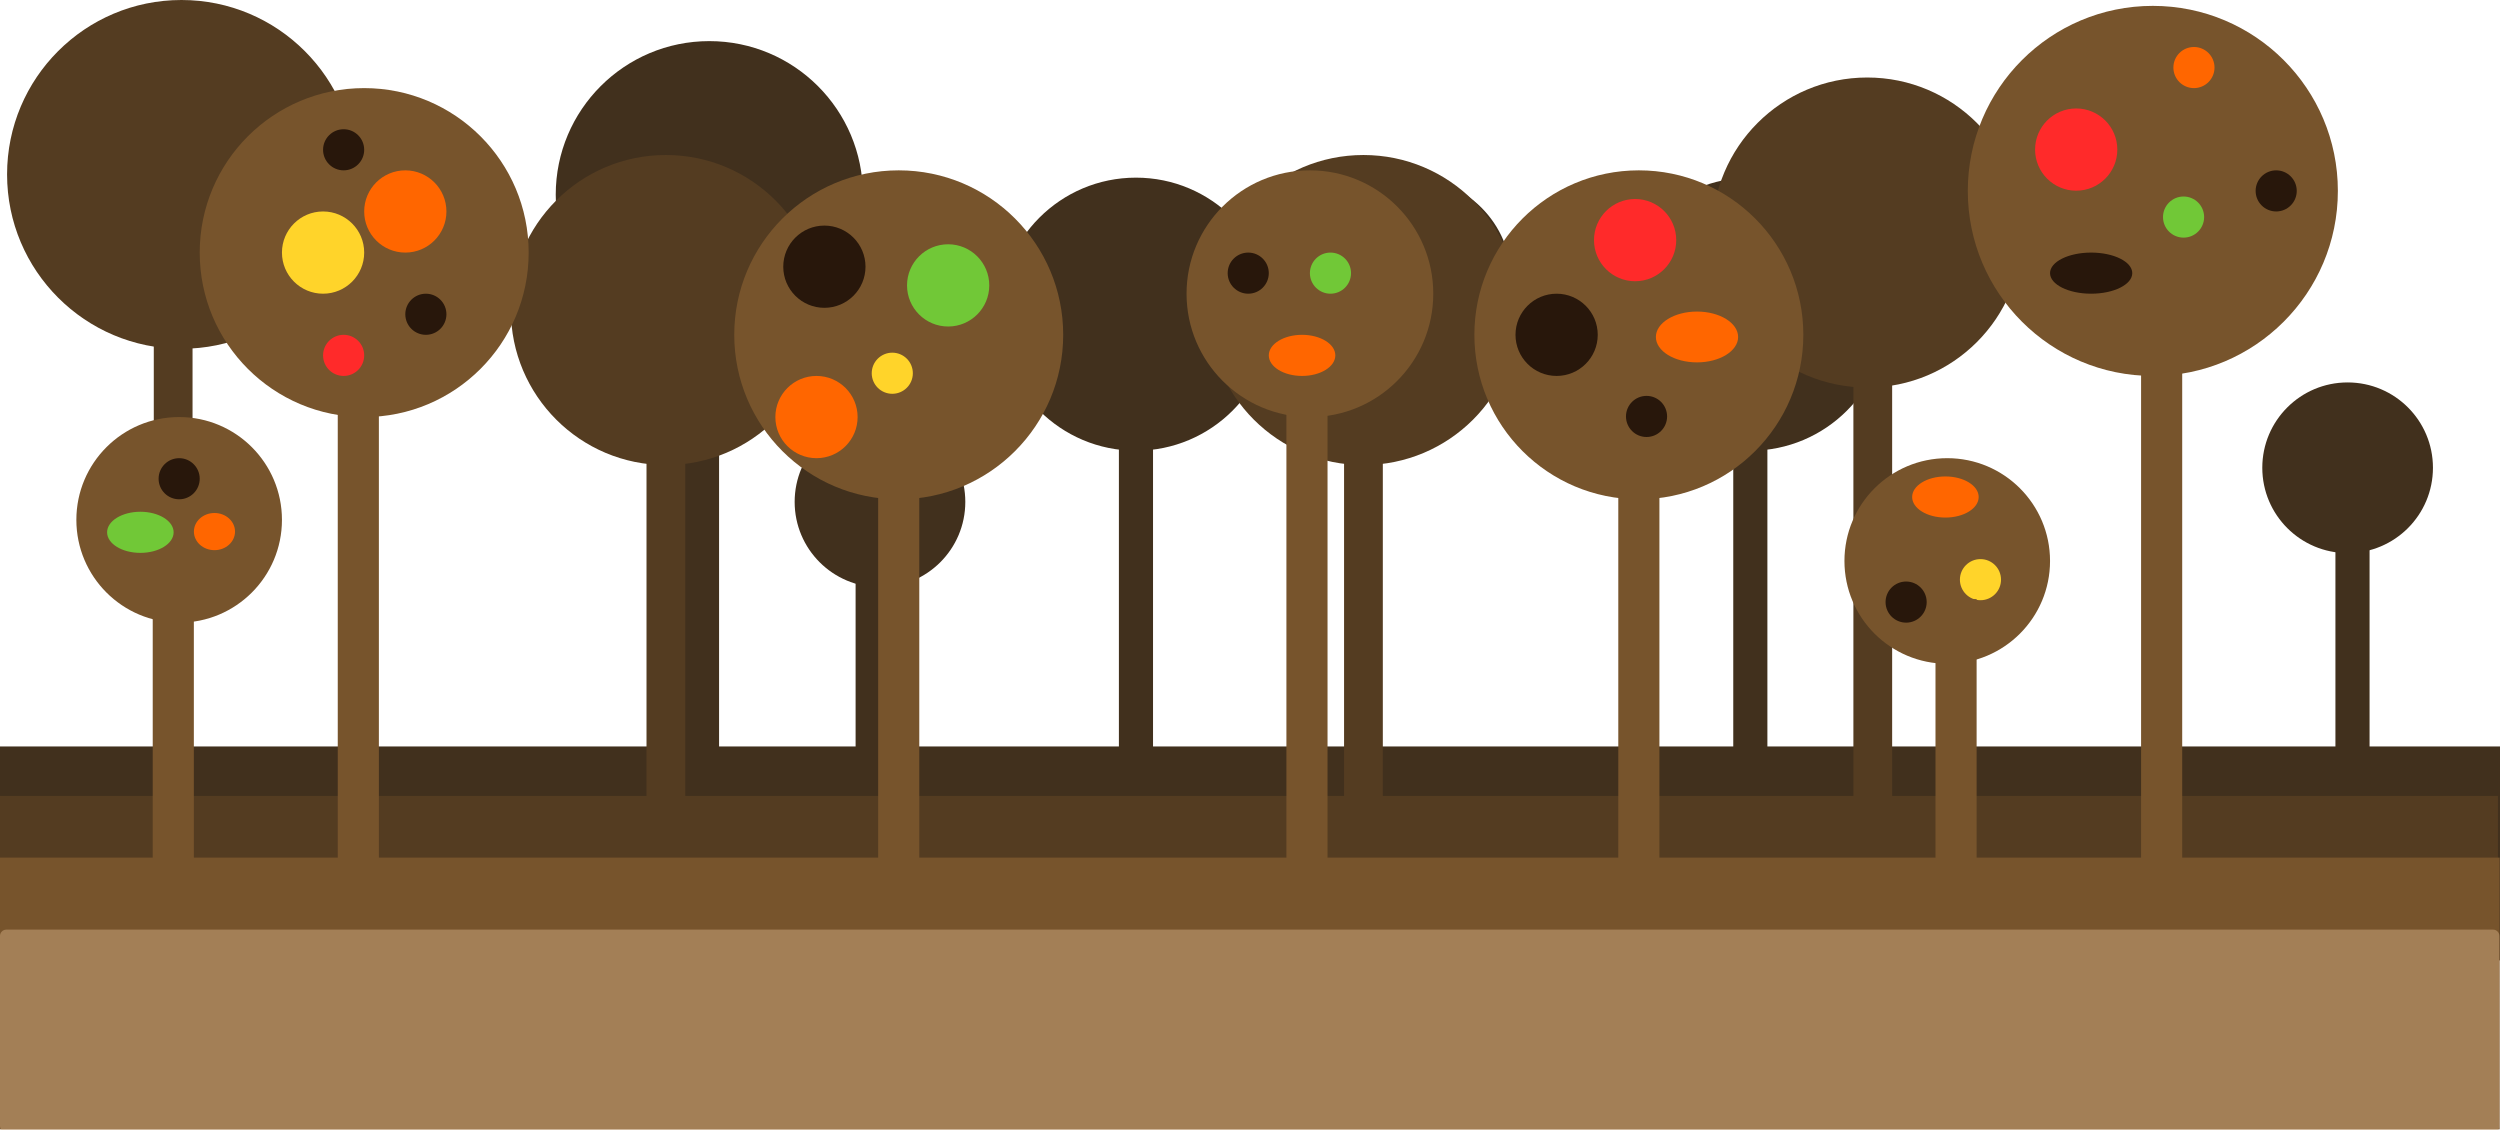
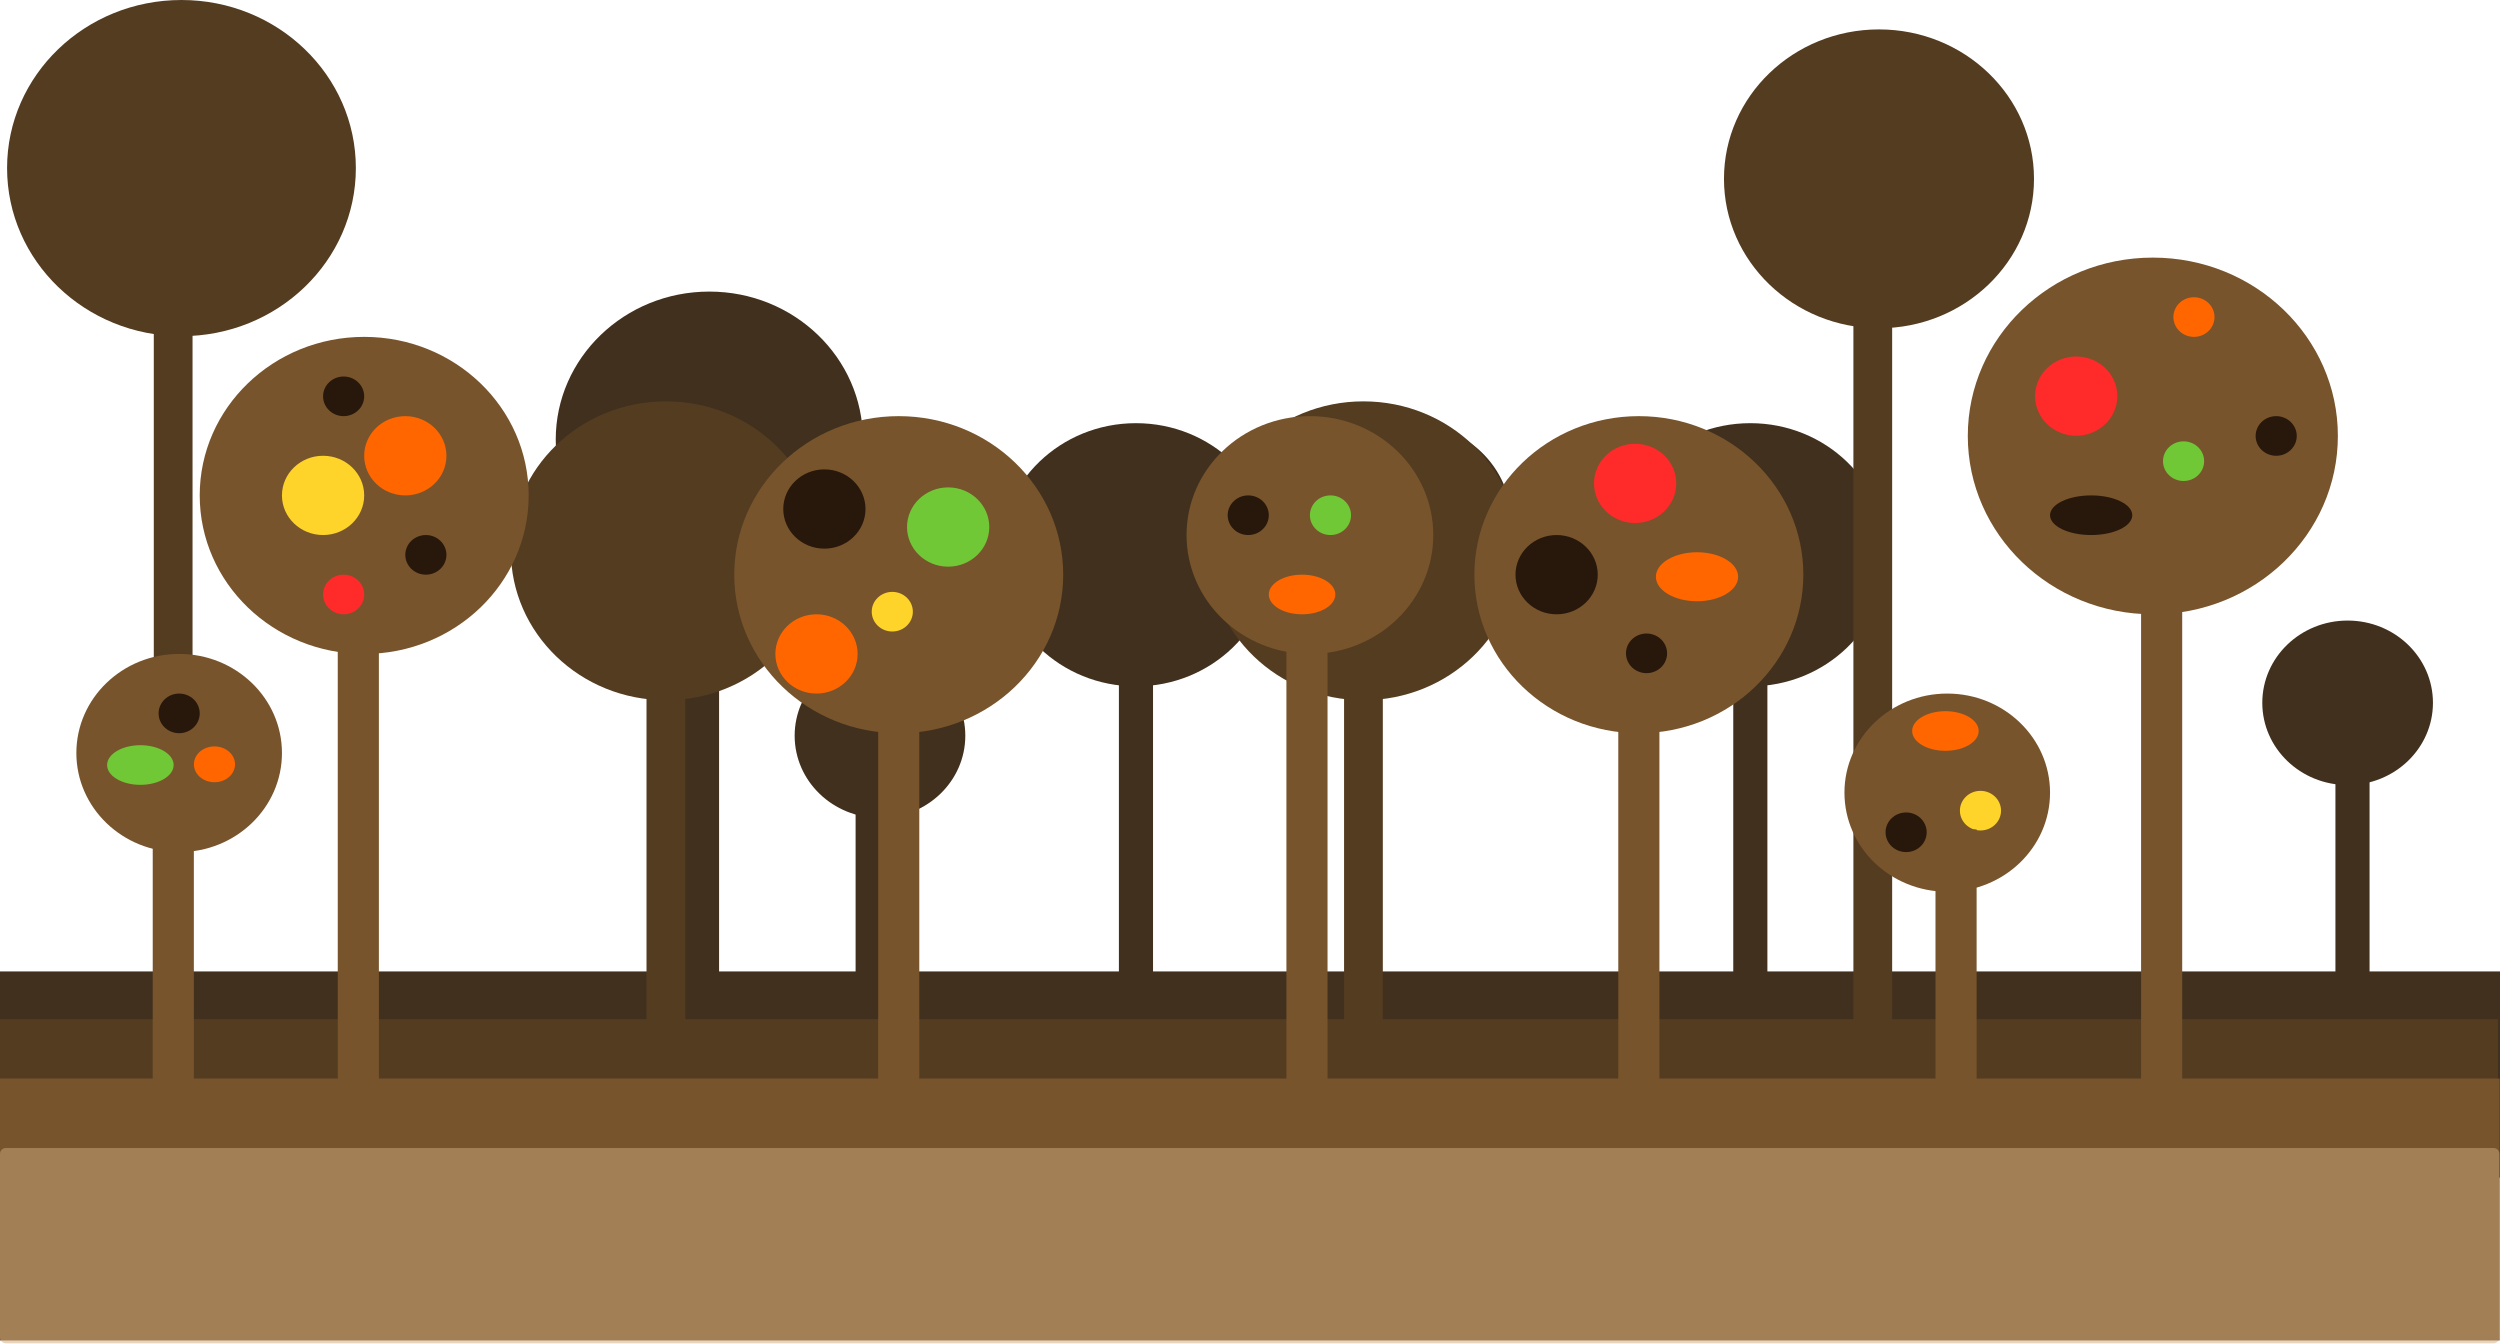
- <svg xmlns="http://www.w3.org/2000/svg" width="1216.006" height="549.314" id="svg7146" version="1.1">
+ <svg xmlns="http://www.w3.org/2000/svg" width="1304.577" height="700.981" id="svg7146" version="1.1">
  <defs id="defs7148" />
-   <g id="layer1" transform="translate(1315.935,-85.21933)">
-     <g id="g4340">
-       <g id="g3142">
-         <rect style="fill:#41301d;fill-opacity:1;fill-rule:nonzero;stroke:none" id="rect7154-9-8" width="1216.006" height="104.062" x="99.929" y="448.3" transform="scale(-1,1)">
-           <rect style="fill:#41301d;fill-opacity:1;fill-rule:nonzero;stroke:none" id="rect9138-3-0-6" width="20" height="240" x="-487.363" y="278.076">
-             <rect style="fill:#41301d;fill-opacity:1;fill-rule:nonzero;stroke:none" id="rect9138-2-4-0" width="20" height="240" x="-337.363" y="356.648" />
-           </rect>
+   <g id="layer1" transform="translate(1327.364,65.01867)">
+     <g id="g10531" transform="matrix(1.072838,0,0,1.034069,84.42151,-21.66683)">
+       <rect transform="scale(-1,1)" y="448.3" x="99.929" height="104.062" width="1216.006" id="rect7154-9-8" style="fill:#41301d;fill-opacity:1;fill-rule:nonzero;stroke:none">
+         <rect y="278.076" x="-487.363" height="240" width="20" id="rect9138-3-0-6" style="fill:#41301d;fill-opacity:1;fill-rule:nonzero;stroke:none">
+           <rect y="356.648" x="-337.363" height="240" width="20" id="rect9138-2-4-0" style="fill:#41301d;fill-opacity:1;fill-rule:nonzero;stroke:none" />
        </rect>
-         <path style="fill:#41301d;fill-opacity:1;fill-rule:nonzero;stroke:none" id="path9058-9-1" d="m 1160,-110 c 0,49.706 -40.294,90 -90,90 -49.706,0 -90,-40.294 -90,-90 0,-49.706 40.294,-90 90,-90 49.706,0 90,40.294 90,90 z" transform="matrix(-0.8300741,0,0,0.8300741,-82.7388,271.2342)" />
-         <rect style="fill:#41301d;fill-opacity:1;fill-rule:nonzero;stroke:none" id="rect9138-27-3-2" width="16.601" height="199.218" x="163.375" y="315.11" transform="scale(-1,1)" />
-         <rect style="fill:#41301d;fill-opacity:1;fill-rule:nonzero;stroke:none" id="rect9138-6-1-6" width="16.601" height="199.218" x="966.175" y="251.075" transform="scale(-1,1)" />
-         <rect style="fill:#41301d;fill-opacity:1;fill-rule:nonzero;stroke:none" id="rect9138-26-9-4" width="16.601" height="199.218" x="456.272" y="283.092" transform="scale(-1,1)" />
-         <path style="fill:#41301d;fill-opacity:1;fill-rule:nonzero;stroke:none" id="path9060-5-6" d="m 900,-40 c 0,44.183 -35.817,80 -80,80 -44.183,0 -80,-35.817 -80,-80 0,-44.183 35.817,-80 80,-80 44.183,0 80,35.817 80,80 z" transform="matrix(-0.8300741,0,0,0.8300741,-82.7388,271.2342)" />
-         <path style="fill:#41301d;fill-opacity:1;fill-rule:nonzero;stroke:none" id="path9062-5-7" d="m 540,-40 c 0,44.183 -35.817,80 -80,80 -44.183,0 -80,-35.817 -80,-80 0,-44.183 35.817,-80 80,-80 44.183,0 80,35.817 80,80 z" transform="matrix(-0.8300741,0,0,0.8300741,-82.7388,271.2342)" />
-         <path style="fill:#41301d;fill-opacity:1;fill-rule:nonzero;stroke:none" id="path9066-6-3" d="m 720,-60 c 0,33.137 -26.863,60 -60,60 -33.137,0 -60,-26.863 -60,-60 0,-33.137 26.863,-60 60,-60 33.137,0 60,26.863 60,60 z" transform="matrix(-0.8300741,0,0,0.8300741,-82.7388,271.2342)" />
-         <path style="fill:#41301d;fill-opacity:1;fill-rule:nonzero;stroke:none" id="path9068-0-4" d="m 160,50 c 0,27.614 -22.386,50 -50,50 C 82.386,100 60,77.614 60,50 60,22.386 82.386,0 110,0 c 27.614,0 50,22.386 50,50 z" transform="matrix(-0.8300741,0,0,0.8300741,-82.7388,271.2342)" />
-         <path style="fill:#41301d;fill-opacity:1;fill-rule:nonzero;stroke:none" id="path9070-5-7" d="m 1020,70 c 0,27.614 -22.386,50 -50,50 -27.614,0 -50,-22.386 -50,-50 0,-27.614 22.386,-50 50,-50 27.614,0 50,22.386 50,50 z" transform="matrix(-0.8300741,0,0,0.8300741,-82.7388,271.2342)" />
-         <rect style="fill:#41301d;fill-opacity:1;fill-rule:nonzero;stroke:none" id="rect9138-5-0-8" width="16.601" height="199.218" x="755.099" y="289.021" transform="scale(-1,1)" />
-         <rect style="fill:#41301d;fill-opacity:1;fill-rule:nonzero;stroke:none" id="rect9138-7-4-8" width="16.601" height="199.218" x="883.167" y="344.755" transform="scale(-1,1)" />
-         <rect style="fill:#543c21;fill-opacity:1;fill-rule:nonzero;stroke:none" id="rect7154-9" width="1214.995" height="129.998" x="100.935" y="472.362" transform="scale(-1,1)">
-           <rect style="fill:#543c21;fill-opacity:1;fill-rule:nonzero;stroke:none" id="rect9138-3-0" width="20" height="240" x="-487.363" y="278.076">
-             <rect style="fill:#543c21;fill-opacity:1;fill-rule:nonzero;stroke:none" id="rect9138-2-4" width="20" height="240" x="-337.363" y="356.648" />
-           </rect>
+       </rect>
+       <path transform="matrix(-0.8300741,0,0,0.8300741,-82.7388,271.2342)" d="m 1160,-110 c 0,49.706 -40.294,90 -90,90 -49.706,0 -90,-40.294 -90,-90 0,-49.706 40.294,-90 90,-90 49.706,0 90,40.294 90,90 z" id="path9058-9-1" style="fill:#41301d;fill-opacity:1;fill-rule:nonzero;stroke:none" />
+       <rect transform="scale(-1,1)" y="315.11" x="163.375" height="199.218" width="16.601" id="rect9138-27-3-2" style="fill:#41301d;fill-opacity:1;fill-rule:nonzero;stroke:none" />
+       <rect transform="scale(-1,1)" y="251.075" x="966.175" height="199.218" width="16.601" id="rect9138-6-1-6" style="fill:#41301d;fill-opacity:1;fill-rule:nonzero;stroke:none" />
+       <rect transform="scale(-1,1)" y="283.092" x="456.272" height="199.218" width="16.601" id="rect9138-26-9-4" style="fill:#41301d;fill-opacity:1;fill-rule:nonzero;stroke:none" />
+       <path transform="matrix(-0.8300741,0,0,0.8300741,-82.7388,271.2342)" d="m 900,-40 c 0,44.183 -35.817,80 -80,80 -44.183,0 -80,-35.817 -80,-80 0,-44.183 35.817,-80 80,-80 44.183,0 80,35.817 80,80 z" id="path9060-5-6" style="fill:#41301d;fill-opacity:1;fill-rule:nonzero;stroke:none" />
+       <path transform="matrix(-0.8300741,0,0,0.8300741,-82.7388,271.2342)" d="m 540,-40 c 0,44.183 -35.817,80 -80,80 -44.183,0 -80,-35.817 -80,-80 0,-44.183 35.817,-80 80,-80 44.183,0 80,35.817 80,80 z" id="path9062-5-7" style="fill:#41301d;fill-opacity:1;fill-rule:nonzero;stroke:none" />
+       <path transform="matrix(-0.8300741,0,0,0.8300741,-82.7388,271.2342)" d="m 720,-60 c 0,33.137 -26.863,60 -60,60 -33.137,0 -60,-26.863 -60,-60 0,-33.137 26.863,-60 60,-60 33.137,0 60,26.863 60,60 z" id="path9066-6-3" style="fill:#41301d;fill-opacity:1;fill-rule:nonzero;stroke:none" />
+       <path transform="matrix(-0.8300741,0,0,0.8300741,-82.7388,271.2342)" d="m 160,50 c 0,27.614 -22.386,50 -50,50 C 82.386,100 60,77.614 60,50 60,22.386 82.386,0 110,0 c 27.614,0 50,22.386 50,50 z" id="path9068-0-4" style="fill:#41301d;fill-opacity:1;fill-rule:nonzero;stroke:none" />
+       <path transform="matrix(-0.8300741,0,0,0.8300741,-82.7388,271.2342)" d="m 1020,70 c 0,27.614 -22.386,50 -50,50 -27.614,0 -50,-22.386 -50,-50 0,-27.614 22.386,-50 50,-50 27.614,0 50,22.386 50,50 z" id="path9070-5-7" style="fill:#41301d;fill-opacity:1;fill-rule:nonzero;stroke:none" />
+       <rect transform="scale(-1,1)" y="289.021" x="755.099" height="199.218" width="16.601" id="rect9138-5-0-8" style="fill:#41301d;fill-opacity:1;fill-rule:nonzero;stroke:none" />
+       <rect transform="scale(-1,1)" y="344.755" x="883.167" height="199.218" width="16.601" id="rect9138-7-4-8" style="fill:#41301d;fill-opacity:1;fill-rule:nonzero;stroke:none" />
+       <rect transform="scale(-1,1)" y="472.362" x="100.935" height="129.998" width="1214.995" id="rect7154-9" style="fill:#543c21;fill-opacity:1;fill-rule:nonzero;stroke:none">
+         <rect y="278.076" x="-487.363" height="240" width="20" id="rect9138-3-0" style="fill:#543c21;fill-opacity:1;fill-rule:nonzero;stroke:none">
+           <rect y="356.648" x="-337.363" height="240" width="20" id="rect9138-2-4" style="fill:#543c21;fill-opacity:1;fill-rule:nonzero;stroke:none" />
        </rect>
-         <path style="fill:#543c21;fill-opacity:1;fill-rule:nonzero;stroke:none" id="path9058-9" d="m 1160,-110 c 0,49.706 -40.294,90 -90,90 -49.706,0 -90,-40.294 -90,-90 0,-49.706 40.294,-90 90,-90 49.706,0 90,40.294 90,90 z" transform="matrix(-0.9424866,0,0,0.9424866,-219.2093,273.7167)" />
-         <rect style="fill:#543c21;fill-opacity:1;fill-rule:nonzero;stroke:none" id="rect9138-6-1" width="18.85" height="226.197" x="1222.284" y="250.828" transform="scale(-1,1)" />
-         <rect style="fill:#543c21;fill-opacity:1;fill-rule:nonzero;stroke:none" id="rect9138-9" width="18.85" height="226.197" x="395.589" y="265.638" transform="scale(-1,1)" />
-         <rect style="fill:#543c21;fill-opacity:1;fill-rule:nonzero;stroke:none" id="rect9138-26-9" width="18.85" height="226.197" x="643.328" y="287.181" transform="scale(-1,1)" />
-         <path style="fill:#543c21;fill-opacity:1;fill-rule:nonzero;stroke:none" id="path9060-5" d="m 900,-40 c 0,44.183 -35.817,80 -80,80 -44.183,0 -80,-35.817 -80,-80 0,-44.183 35.817,-80 80,-80 44.183,0 80,35.817 80,80 z" transform="matrix(-0.9424866,0,0,0.9424866,-219.2093,273.7167)" />
-         <path style="fill:#543c21;fill-opacity:1;fill-rule:nonzero;stroke:none" id="path9062-5" d="m 540,-40 c 0,44.183 -35.817,80 -80,80 -44.183,0 -80,-35.817 -80,-80 0,-44.183 35.817,-80 80,-80 44.183,0 80,35.817 80,80 z" transform="matrix(-0.9424866,0,0,0.9424866,-219.2093,273.7167)" />
-         <path style="fill:#543c21;fill-opacity:1;fill-rule:nonzero;stroke:none" id="path9064-5" d="m 280,-80 c 0,44.183 -35.817,80 -80,80 -44.183,0 -80,-35.817 -80,-80 0,-44.183 35.817,-80 80,-80 44.183,0 80,35.817 80,80 z" transform="matrix(-0.9424866,0,0,0.9424866,-219.2093,273.7167)" />
-         <rect style="fill:#543c21;fill-opacity:1;fill-rule:nonzero;stroke:none" id="rect9138-5-0" width="18.85" height="226.197" x="982.623" y="293.913" transform="scale(-1,1)" />
-         <rect style="fill:#77542c;fill-opacity:1;fill-rule:nonzero;stroke:none" id="rect7154" width="1215.828" height="132.171" x="-1315.935" y="502.362">
-           <rect style="fill:#77542c;fill-opacity:1;fill-rule:nonzero;stroke:none" id="rect9138-3" width="20" height="240" x="-487.363" y="278.076">
-             <rect style="fill:#77542c;fill-opacity:1;fill-rule:nonzero;stroke:none" id="rect9138-2" width="20" height="240" x="-337.363" y="356.648" />
-           </rect>
+       </rect>
+       <path transform="matrix(-0.9424866,0,0,0.9424866,-219.2093,146.5738)" d="m 1160,-110 c 0,49.706 -40.294,90 -90,90 -49.706,0 -90,-40.294 -90,-90 0,-49.706 40.294,-90 90,-90 49.706,0 90,40.294 90,90 z" id="path9058-9" style="fill:#543c21;fill-opacity:1;fill-rule:nonzero;stroke:none" />
+       <rect transform="scale(-1,1)" y="112.256" x="1222.284" height="364.768" width="18.85" id="rect9138-6-1" style="fill:#543c21;fill-opacity:1;fill-rule:nonzero;stroke:none" />
+       <rect transform="scale(-1,1)" y="104.21" x="395.589" height="387.625" width="18.85" id="rect9138-9" style="fill:#543c21;fill-opacity:1;fill-rule:nonzero;stroke:none" />
+       <rect transform="scale(-1,1)" y="287.181" x="643.328" height="226.197" width="18.85" id="rect9138-26-9" style="fill:#543c21;fill-opacity:1;fill-rule:nonzero;stroke:none" />
+       <path transform="matrix(-0.9424866,0,0,0.9424866,-219.2093,273.7167)" d="m 900,-40 c 0,44.183 -35.817,80 -80,80 -44.183,0 -80,-35.817 -80,-80 0,-44.183 35.817,-80 80,-80 44.183,0 80,35.817 80,80 z" id="path9060-5" style="fill:#543c21;fill-opacity:1;fill-rule:nonzero;stroke:none" />
+       <path transform="matrix(-0.9424866,0,0,0.9424866,-219.2093,273.7167)" d="m 540,-40 c 0,44.183 -35.817,80 -80,80 -44.183,0 -80,-35.817 -80,-80 0,-44.183 35.817,-80 80,-80 44.183,0 80,35.817 80,80 z" id="path9062-5" style="fill:#543c21;fill-opacity:1;fill-rule:nonzero;stroke:none" />
+       <path transform="matrix(-0.9424866,0,0,0.9424866,-213.495,123.7167)" d="m 280,-80 c 0,44.183 -35.817,80 -80,80 -44.183,0 -80,-35.817 -80,-80 0,-44.183 35.817,-80 80,-80 44.183,0 80,35.817 80,80 z" id="path9064-5" style="fill:#543c21;fill-opacity:1;fill-rule:nonzero;stroke:none" />
+       <rect transform="scale(-1,1)" y="293.913" x="982.623" height="226.197" width="18.85" id="rect9138-5-0" style="fill:#543c21;fill-opacity:1;fill-rule:nonzero;stroke:none" />
+       <rect y="502.362" x="-1315.935" height="132.171" width="1215.828" id="rect7154" style="fill:#77542c;fill-opacity:1;fill-rule:nonzero;stroke:none">
+         <rect y="278.076" x="-487.363" height="240" width="20" id="rect9138-3" style="fill:#77542c;fill-opacity:1;fill-rule:nonzero;stroke:none">
+           <rect y="356.648" x="-337.363" height="240" width="20" id="rect9138-2" style="fill:#77542c;fill-opacity:1;fill-rule:nonzero;stroke:none" />
        </rect>
-         <path style="fill:#77542c;fill-opacity:1;fill-rule:nonzero;stroke:none" id="path9058" d="m 1160,-110 c 0,49.706 -40.294,90 -90,90 -49.706,0 -90,-40.294 -90,-90 0,-49.706 40.294,-90 90,-90 49.706,0 90,40.294 90,90 z" transform="translate(-1338.792,288.0765)" />
-         <rect style="fill:#77542c;fill-opacity:1;fill-rule:nonzero;stroke:none" id="rect9138-27" width="20" height="240" x="-1241.649" y="340.934" />
-         <rect style="fill:#77542c;fill-opacity:1;fill-rule:nonzero;stroke:none" id="rect9138-6" width="20" height="240" x="-274.506" y="263.791" />
-         <rect style="fill:#77542c;fill-opacity:1;fill-rule:nonzero;stroke:none" id="rect9138-8" width="20" height="240" x="-690.221" y="276.648" />
-         <rect style="fill:#77542c;fill-opacity:1;fill-rule:nonzero;stroke:none" id="rect9138" width="20" height="240" x="-1151.649" y="279.505" />
-         <rect style="fill:#77542c;fill-opacity:1;fill-rule:nonzero;stroke:none" id="rect9138-26" width="20" height="240" x="-888.792" y="302.362" />
-         <path style="fill:#77542c;fill-opacity:1;fill-rule:nonzero;stroke:none" id="path9060" d="m 900,-40 c 0,44.183 -35.817,80 -80,80 -44.183,0 -80,-35.817 -80,-80 0,-44.183 35.817,-80 80,-80 44.183,0 80,35.817 80,80 z" transform="translate(-1338.792,288.0765)" />
-         <path style="fill:#77542c;fill-opacity:1;fill-rule:nonzero;stroke:none" id="path9062" d="m 540,-40 c 0,44.183 -35.817,80 -80,80 -44.183,0 -80,-35.817 -80,-80 0,-44.183 35.817,-80 80,-80 44.183,0 80,35.817 80,80 z" transform="translate(-1338.792,288.0765)" />
-         <path style="fill:#77542c;fill-opacity:1;fill-rule:nonzero;stroke:none" id="path9064" d="m 280,-80 c 0,44.183 -35.817,80 -80,80 -44.183,0 -80,-35.817 -80,-80 0,-44.183 35.817,-80 80,-80 44.183,0 80,35.817 80,80 z" transform="translate(-1338.792,288.0765)" />
-         <path style="fill:#77542c;fill-opacity:1;fill-rule:nonzero;stroke:none" id="path9066" d="m 720,-60 c 0,33.137 -26.863,60 -60,60 -33.137,0 -60,-26.863 -60,-60 0,-33.137 26.863,-60 60,-60 33.137,0 60,26.863 60,60 z" transform="translate(-1338.792,288.0765)" />
-         <path style="fill:#77542c;fill-opacity:1;fill-rule:nonzero;stroke:none" id="path9068" d="m 160,50 c 0,27.614 -22.386,50 -50,50 C 82.386,100 60,77.614 60,50 60,22.386 82.386,0 110,0 c 27.614,0 50,22.386 50,50 z" transform="translate(-1338.792,288.0765)" />
-         <path style="fill:#77542c;fill-opacity:1;fill-rule:nonzero;stroke:none" id="path9070" d="m 1020,70 c 0,27.614 -22.386,50 -50,50 -27.614,0 -50,-22.386 -50,-50 0,-27.614 22.386,-50 50,-50 27.614,0 50,22.386 50,50 z" transform="translate(-1338.792,288.0765)" />
-         <path style="fill:#ff2a2a;fill-opacity:1;fill-rule:nonzero;stroke:none" id="path9076" d="m 1080,-120 c 0,11.046 -8.954,20 -20,20 -11.046,0 -20,-8.954 -20,-20 0,-11.046 8.954,-20 20,-20 11.046,0 20,8.954 20,20 z" transform="translate(-1366.066,277.9749)" />
-         <path style="fill:#ff6600;fill-opacity:1;fill-rule:nonzero;stroke:none" id="path9082" d="m 240,-100 c 0,11.046 -8.954,20 -20,20 -11.046,0 -20,-8.954 -20,-20 0,-11.046 8.954,-20 20,-20 11.046,0 20,8.954 20,20 z" transform="translate(-1338.792,288.0765)" />
-         <path style="fill:#ff6600;fill-opacity:1;fill-rule:nonzero;stroke:none" id="path9084" d="m 840,-7.639 c 0,6.827 -8.954,12.361 -20,12.361 -11.046,0 -20,-5.534 -20,-12.361 C 800,-14.466 808.954,-20 820,-20 c 11.046,0 20,5.534 20,12.361 z" transform="translate(-1310.508,256.7617)" />
-         <path style="fill:#ff6600;fill-opacity:1;fill-rule:nonzero;stroke:none" id="path9086" d="m 1100,-170 c 0,5.523 -4.477,10 -10,10 -5.523,0 -10,-4.477 -10,-10 0,-5.523 4.477,-10 10,-10 5.523,0 10,4.477 10,10 z" transform="translate(-1338.792,288.0765)" />
-         <path style="fill:#ffd42a;fill-opacity:1;fill-rule:nonzero;stroke:none" id="path9088" d="m 200,-80 c 0,11.046 -8.954,20 -20,20 -11.046,0 -20,-8.954 -20,-20 0,-11.046 8.954,-20 20,-20 11.046,0 20,8.954 20,20 z" transform="translate(-1338.792,288.0765)" />
-         <path style="fill:#ffd42a;fill-opacity:1;fill-rule:nonzero;stroke:none" id="path9090" d="m 480,10 c 0,5.523 -4.477,10 -10,10 -5.523,0 -10,-4.477 -10,-10 0,-5.523 4.477,-10 10,-10 5.523,0 10,4.477 10,10 z" transform="translate(-1351.924,256.7617)" />
-         <path style="fill:#ffd42a;fill-opacity:1;fill-rule:nonzero;stroke:none" id="path9092" d="m 980,70 c 0,5.523 -4.477,10 -10,10 -5.523,0 -10,-4.477 -10,-10 0,-5.523 4.477,-10 10,-10 5.523,0 10,4.477 10,10 z" transform="translate(-1322.63,297.1678)" />
-         <path style="fill:#71c837;fill-opacity:1;fill-rule:nonzero;stroke:none" id="path9094" d="m 680,-70 c 0,5.523 -4.477,10 -10,10 -5.523,0 -10,-4.477 -10,-10 0,-5.523 4.477,-10 10,-10 5.523,0 10,4.477 10,10 z" transform="translate(-1338.792,288.0765)" />
-         <path style="fill:#71c837;fill-opacity:1;fill-rule:nonzero;stroke:none" id="path9096" d="m 500,-60 c 0,11.046 -8.954,20 -20,20 -11.046,0 -20,-8.954 -20,-20 0,-11.046 8.954,-20 20,-20 11.046,0 20,8.954 20,20 z" transform="translate(-1334.751,284.0359)" />
-         <path style="fill:#71c837;fill-opacity:1;fill-rule:nonzero;stroke:none" id="path9098" d="m 1100,-70 c 0,5.523 -4.477,10 -10,10 -5.523,0 -10,-4.477 -10,-10 0,-5.523 4.477,-10 10,-10 5.523,0 10,4.477 10,10 z" transform="translate(-1343.843,260.8023)" />
-         <path style="fill:#71c837;fill-opacity:1;fill-rule:nonzero;stroke:none" id="path9100" d="m 112.361,50 c 0,5.523 -7.244,10 -16.18,10 -8.936,0 -16.18,-4.477 -16.18,-10 0,-5.523 7.244,-10 16.18,-10 8.936,0 16.18,4.477 16.18,10 z" transform="translate(-1343.843,294.1374)" />
-         <path style="fill:#28170b;fill-opacity:1;fill-rule:nonzero;stroke:none" id="path9102" d="m 860,-70 c 0,5.523 -4.477,10 -10,10 -5.523,0 -10,-4.477 -10,-10 0,-5.523 4.477,-10 10,-10 5.523,0 10,4.477 10,10 z" transform="translate(-1365.056,357.777)" />
-         <path style="fill:#28170b;fill-opacity:1;fill-rule:nonzero;stroke:none" id="path9104" d="m 240,-50 c 0,5.523 -4.477,10 -10,10 -5.523,0 -10,-4.477 -10,-10 0,-5.523 4.477,-10 10,-10 5.523,0 10,4.477 10,10 z" transform="translate(-1338.792,288.0765)" />
-         <path style="fill:#28170b;fill-opacity:1;fill-rule:nonzero;stroke:none" id="path9106" d="m 460,-60 c 0,11.046 -8.954,20 -20,20 -11.046,0 -20,-8.954 -20,-20 0,-11.046 8.954,-20 20,-20 11.046,0 20,8.954 20,20 z" transform="translate(-1354.954,274.9445)" />
-         <path style="fill:#28170b;fill-opacity:1;fill-rule:nonzero;stroke:none" id="path9108" d="m 800,-40 c 0,11.046 -8.954,20 -20,20 -11.046,0 -20,-8.954 -20,-20 0,-11.046 8.954,-20 20,-20 11.046,0 20,8.954 20,20 z" transform="translate(-1338.792,288.0765)" />
-         <path style="fill:#28170b;fill-opacity:1;fill-rule:nonzero;stroke:none" id="path9110" d="m 960,90 c 0,5.523 -4.477,10 -10,10 -5.523,0 -10,-4.477 -10,-10 0,-5.523 4.477,-10 10,-10 5.523,0 10,4.477 10,10 z" transform="translate(-1338.792,288.0765)" />
-         <path style="fill:#28170b;fill-opacity:1;fill-rule:nonzero;stroke:none" id="path9112" d="m 1060,-70 c 0,5.523 -8.954,10 -20,10 -11.046,0 -20,-4.477 -20,-10 0,-5.523 8.954,-10 20,-10 11.046,0 20,4.477 20,10 z" transform="translate(-1338.792,288.0765)" />
-         <path style="fill:#28170b;fill-opacity:1;fill-rule:nonzero;stroke:none" id="path9114" d="m 640,-70 c 0,5.523 -4.477,10 -10,10 -5.523,0 -10,-4.477 -10,-10 0,-5.523 4.477,-10 10,-10 5.523,0 10,4.477 10,10 z" transform="translate(-1338.792,288.0765)" />
-         <path style="fill:#28170b;fill-opacity:1;fill-rule:nonzero;stroke:none" id="path9116" d="m 120,30 c 0,5.523 -4.477,10 -10,10 -5.523,0 -10,-4.477 -10,-10 0,-5.523 4.477,-10 10,-10 5.523,0 10,4.477 10,10 z" transform="translate(-1338.792,288.0765)" />
-         <path style="fill:#28170b;fill-opacity:1;fill-rule:nonzero;stroke:none" id="path9118" d="m 200,-130 c 0,5.523 -4.477,10 -10,10 -5.523,0 -10,-4.477 -10,-10 0,-5.523 4.477,-10 10,-10 5.523,0 10,4.477 10,10 z" transform="translate(-1338.792,288.0765)" />
-         <path style="fill:#28170b;fill-opacity:1;fill-rule:nonzero;stroke:none" id="path9124" d="m 1140,-110 c 0,5.523 -4.477,10 -10,10 -5.523,0 -10,-4.477 -10,-10 0,-5.523 4.477,-10 10,-10 5.523,0 10,4.477 10,10 z" transform="translate(-1338.792,288.0765)" />
-         <path style="fill:#ff6600;fill-opacity:1;fill-rule:nonzero;stroke:none" id="path9126" d="m 672.361,-30 c 0,5.523 -7.244,10 -16.18,10 -8.936,0 -16.18,-4.477 -16.18,-10 0,-5.523 7.244,-10 16.18,-10 8.936,0 16.18,4.477 16.18,10 z" transform="translate(-1338.792,288.0765)" />
-         <path style="fill:#ff6600;fill-opacity:1;fill-rule:nonzero;stroke:none" id="path9128" d="m 120,85 c 0,2.761 -4.477,5 -10,5 -5.523,0 -10,-2.239 -10,-5 0,-2.761 4.477,-5 10,-5 5.523,0 10,2.239 10,5 z" transform="matrix(1,0,0,1.808122,-1321.619,190.0917)" />
-         <path style="fill:#ff6600;fill-opacity:1;fill-rule:nonzero;stroke:none" id="path9130" d="m 992.361,50 c 0,5.523 -7.244,10 -16.18,10 -8.936,0 -16.18,-4.477 -16.18,-10 0,-5.523 7.244,-10 16.18,-10 8.936,0 16.18,4.477 16.18,10 z" transform="translate(-1345.863,276.9648)" />
-         <path style="fill:#ff6600;fill-opacity:1;fill-rule:nonzero;stroke:none" id="path9132" d="m 440,0 c 0,11.046 -8.954,20 -20,20 -11.046,0 -20,-8.954 -20,-20 0,-11.046 8.954,-20 20,-20 11.046,0 20,8.954 20,20 z" transform="translate(-1338.792,288.0765)" />
-         <path style="fill:#ff2a2a;fill-opacity:1;fill-rule:nonzero;stroke:none" id="path9134" d="m 820,-80 c 0,11.046 -8.954,20 -20,20 -11.046,0 -20,-8.954 -20,-20 0,-11.046 8.954,-20 20,-20 11.046,0 20,8.954 20,20 z" transform="translate(-1320.609,282.0156)" />
-         <path style="fill:#ff2a2a;fill-opacity:1;fill-rule:nonzero;stroke:none" id="path9136" d="m 200,-30 c 0,5.523 -4.477,10 -10,10 -5.523,0 -10,-4.477 -10,-10 0,-5.523 4.477,-10 10,-10 5.523,0 10,4.477 10,10 z" transform="translate(-1338.792,288.0765)" />
-         <rect style="fill:#77542c;fill-opacity:1;fill-rule:nonzero;stroke:none" id="rect9138-5" width="20" height="240" x="-528.792" y="309.505" />
-         <rect style="fill:#77542c;fill-opacity:1;fill-rule:nonzero;stroke:none" id="rect9138-7" width="20" height="240" x="-374.506" y="376.648" />
-       </g>
-       <rect ry="3.081" transform="translate(-1315.935,85.21933)" y="452.171" x="0" height="98.571" width="1215.714" id="rect3570" style="opacity:0.5;fill:#d0aa7f;fill-opacity:1;fill-rule:nonzero;stroke:none" />
+       </rect>
+       <path transform="translate(-1338.792,288.0765)" d="m 1160,-110 c 0,49.706 -40.294,90 -90,90 -49.706,0 -90,-40.294 -90,-90 0,-49.706 40.294,-90 90,-90 49.706,0 90,40.294 90,90 z" id="path9058" style="fill:#77542c;fill-opacity:1;fill-rule:nonzero;stroke:none" />
+       <rect y="340.934" x="-1241.649" height="240" width="20" id="rect9138-27" style="fill:#77542c;fill-opacity:1;fill-rule:nonzero;stroke:none" />
+       <rect y="263.791" x="-274.506" height="240" width="20" id="rect9138-6" style="fill:#77542c;fill-opacity:1;fill-rule:nonzero;stroke:none" />
+       <rect y="276.648" x="-690.221" height="240" width="20" id="rect9138-8" style="fill:#77542c;fill-opacity:1;fill-rule:nonzero;stroke:none" />
+       <rect y="279.505" x="-1151.649" height="240" width="20" id="rect9138" style="fill:#77542c;fill-opacity:1;fill-rule:nonzero;stroke:none" />
+       <rect y="302.362" x="-888.792" height="240" width="20" id="rect9138-26" style="fill:#77542c;fill-opacity:1;fill-rule:nonzero;stroke:none" />
+       <path transform="translate(-1338.792,288.0765)" d="m 900,-40 c 0,44.183 -35.817,80 -80,80 -44.183,0 -80,-35.817 -80,-80 0,-44.183 35.817,-80 80,-80 44.183,0 80,35.817 80,80 z" id="path9060" style="fill:#77542c;fill-opacity:1;fill-rule:nonzero;stroke:none" />
+       <path transform="translate(-1338.792,288.0765)" d="m 540,-40 c 0,44.183 -35.817,80 -80,80 -44.183,0 -80,-35.817 -80,-80 0,-44.183 35.817,-80 80,-80 44.183,0 80,35.817 80,80 z" id="path9062" style="fill:#77542c;fill-opacity:1;fill-rule:nonzero;stroke:none" />
+       <path transform="translate(-1338.792,288.0765)" d="m 280,-80 c 0,44.183 -35.817,80 -80,80 -44.183,0 -80,-35.817 -80,-80 0,-44.183 35.817,-80 80,-80 44.183,0 80,35.817 80,80 z" id="path9064" style="fill:#77542c;fill-opacity:1;fill-rule:nonzero;stroke:none" />
+       <path transform="translate(-1338.792,288.0765)" d="m 720,-60 c 0,33.137 -26.863,60 -60,60 -33.137,0 -60,-26.863 -60,-60 0,-33.137 26.863,-60 60,-60 33.137,0 60,26.863 60,60 z" id="path9066" style="fill:#77542c;fill-opacity:1;fill-rule:nonzero;stroke:none" />
+       <path transform="translate(-1338.792,288.0765)" d="m 160,50 c 0,27.614 -22.386,50 -50,50 C 82.386,100 60,77.614 60,50 60,22.386 82.386,0 110,0 c 27.614,0 50,22.386 50,50 z" id="path9068" style="fill:#77542c;fill-opacity:1;fill-rule:nonzero;stroke:none" />
+       <path transform="translate(-1338.792,288.0765)" d="m 1020,70 c 0,27.614 -22.386,50 -50,50 -27.614,0 -50,-22.386 -50,-50 0,-27.614 22.386,-50 50,-50 27.614,0 50,22.386 50,50 z" id="path9070" style="fill:#77542c;fill-opacity:1;fill-rule:nonzero;stroke:none" />
+       <path transform="translate(-1366.066,277.9749)" d="m 1080,-120 c 0,11.046 -8.954,20 -20,20 -11.046,0 -20,-8.954 -20,-20 0,-11.046 8.954,-20 20,-20 11.046,0 20,8.954 20,20 z" id="path9076" style="fill:#ff2a2a;fill-opacity:1;fill-rule:nonzero;stroke:none" />
+       <path transform="translate(-1338.792,288.0765)" d="m 240,-100 c 0,11.046 -8.954,20 -20,20 -11.046,0 -20,-8.954 -20,-20 0,-11.046 8.954,-20 20,-20 11.046,0 20,8.954 20,20 z" id="path9082" style="fill:#ff6600;fill-opacity:1;fill-rule:nonzero;stroke:none" />
+       <path transform="translate(-1310.508,256.7617)" d="m 840,-7.639 c 0,6.827 -8.954,12.361 -20,12.361 -11.046,0 -20,-5.534 -20,-12.361 C 800,-14.466 808.954,-20 820,-20 c 11.046,0 20,5.534 20,12.361 z" id="path9084" style="fill:#ff6600;fill-opacity:1;fill-rule:nonzero;stroke:none" />
+       <path transform="translate(-1338.792,288.0765)" d="m 1100,-170 c 0,5.523 -4.477,10 -10,10 -5.523,0 -10,-4.477 -10,-10 0,-5.523 4.477,-10 10,-10 5.523,0 10,4.477 10,10 z" id="path9086" style="fill:#ff6600;fill-opacity:1;fill-rule:nonzero;stroke:none" />
+       <path transform="translate(-1338.792,288.0765)" d="m 200,-80 c 0,11.046 -8.954,20 -20,20 -11.046,0 -20,-8.954 -20,-20 0,-11.046 8.954,-20 20,-20 11.046,0 20,8.954 20,20 z" id="path9088" style="fill:#ffd42a;fill-opacity:1;fill-rule:nonzero;stroke:none" />
+       <path transform="translate(-1351.924,256.7617)" d="m 480,10 c 0,5.523 -4.477,10 -10,10 -5.523,0 -10,-4.477 -10,-10 0,-5.523 4.477,-10 10,-10 5.523,0 10,4.477 10,10 z" id="path9090" style="fill:#ffd42a;fill-opacity:1;fill-rule:nonzero;stroke:none" />
+       <path transform="translate(-1322.63,297.1678)" d="m 980,70 c 0,5.523 -4.477,10 -10,10 -5.523,0 -10,-4.477 -10,-10 0,-5.523 4.477,-10 10,-10 5.523,0 10,4.477 10,10 z" id="path9092" style="fill:#ffd42a;fill-opacity:1;fill-rule:nonzero;stroke:none" />
+       <path transform="translate(-1338.792,288.0765)" d="m 680,-70 c 0,5.523 -4.477,10 -10,10 -5.523,0 -10,-4.477 -10,-10 0,-5.523 4.477,-10 10,-10 5.523,0 10,4.477 10,10 z" id="path9094" style="fill:#71c837;fill-opacity:1;fill-rule:nonzero;stroke:none" />
+       <path transform="translate(-1334.751,284.0359)" d="m 500,-60 c 0,11.046 -8.954,20 -20,20 -11.046,0 -20,-8.954 -20,-20 0,-11.046 8.954,-20 20,-20 11.046,0 20,8.954 20,20 z" id="path9096" style="fill:#71c837;fill-opacity:1;fill-rule:nonzero;stroke:none" />
+       <path transform="translate(-1343.843,260.8023)" d="m 1100,-70 c 0,5.523 -4.477,10 -10,10 -5.523,0 -10,-4.477 -10,-10 0,-5.523 4.477,-10 10,-10 5.523,0 10,4.477 10,10 z" id="path9098" style="fill:#71c837;fill-opacity:1;fill-rule:nonzero;stroke:none" />
+       <path transform="translate(-1343.843,294.1374)" d="m 112.361,50 c 0,5.523 -7.244,10 -16.18,10 -8.936,0 -16.18,-4.477 -16.18,-10 0,-5.523 7.244,-10 16.18,-10 8.936,0 16.18,4.477 16.18,10 z" id="path9100" style="fill:#71c837;fill-opacity:1;fill-rule:nonzero;stroke:none" />
+       <path transform="translate(-1365.056,357.777)" d="m 860,-70 c 0,5.523 -4.477,10 -10,10 -5.523,0 -10,-4.477 -10,-10 0,-5.523 4.477,-10 10,-10 5.523,0 10,4.477 10,10 z" id="path9102" style="fill:#28170b;fill-opacity:1;fill-rule:nonzero;stroke:none" />
+       <path transform="translate(-1338.792,288.0765)" d="m 240,-50 c 0,5.523 -4.477,10 -10,10 -5.523,0 -10,-4.477 -10,-10 0,-5.523 4.477,-10 10,-10 5.523,0 10,4.477 10,10 z" id="path9104" style="fill:#28170b;fill-opacity:1;fill-rule:nonzero;stroke:none" />
+       <path transform="translate(-1354.954,274.9445)" d="m 460,-60 c 0,11.046 -8.954,20 -20,20 -11.046,0 -20,-8.954 -20,-20 0,-11.046 8.954,-20 20,-20 11.046,0 20,8.954 20,20 z" id="path9106" style="fill:#28170b;fill-opacity:1;fill-rule:nonzero;stroke:none" />
+       <path transform="translate(-1338.792,288.0765)" d="m 800,-40 c 0,11.046 -8.954,20 -20,20 -11.046,0 -20,-8.954 -20,-20 0,-11.046 8.954,-20 20,-20 11.046,0 20,8.954 20,20 z" id="path9108" style="fill:#28170b;fill-opacity:1;fill-rule:nonzero;stroke:none" />
+       <path transform="translate(-1338.792,288.0765)" d="m 960,90 c 0,5.523 -4.477,10 -10,10 -5.523,0 -10,-4.477 -10,-10 0,-5.523 4.477,-10 10,-10 5.523,0 10,4.477 10,10 z" id="path9110" style="fill:#28170b;fill-opacity:1;fill-rule:nonzero;stroke:none" />
+       <path transform="translate(-1338.792,288.0765)" d="m 1060,-70 c 0,5.523 -8.954,10 -20,10 -11.046,0 -20,-4.477 -20,-10 0,-5.523 8.954,-10 20,-10 11.046,0 20,4.477 20,10 z" id="path9112" style="fill:#28170b;fill-opacity:1;fill-rule:nonzero;stroke:none" />
+       <path transform="translate(-1338.792,288.0765)" d="m 640,-70 c 0,5.523 -4.477,10 -10,10 -5.523,0 -10,-4.477 -10,-10 0,-5.523 4.477,-10 10,-10 5.523,0 10,4.477 10,10 z" id="path9114" style="fill:#28170b;fill-opacity:1;fill-rule:nonzero;stroke:none" />
+       <path transform="translate(-1338.792,288.0765)" d="m 120,30 c 0,5.523 -4.477,10 -10,10 -5.523,0 -10,-4.477 -10,-10 0,-5.523 4.477,-10 10,-10 5.523,0 10,4.477 10,10 z" id="path9116" style="fill:#28170b;fill-opacity:1;fill-rule:nonzero;stroke:none" />
+       <path transform="translate(-1338.792,288.0765)" d="m 200,-130 c 0,5.523 -4.477,10 -10,10 -5.523,0 -10,-4.477 -10,-10 0,-5.523 4.477,-10 10,-10 5.523,0 10,4.477 10,10 z" id="path9118" style="fill:#28170b;fill-opacity:1;fill-rule:nonzero;stroke:none" />
+       <path transform="translate(-1338.792,288.0765)" d="m 1140,-110 c 0,5.523 -4.477,10 -10,10 -5.523,0 -10,-4.477 -10,-10 0,-5.523 4.477,-10 10,-10 5.523,0 10,4.477 10,10 z" id="path9124" style="fill:#28170b;fill-opacity:1;fill-rule:nonzero;stroke:none" />
+       <path transform="translate(-1338.792,288.0765)" d="m 672.361,-30 c 0,5.523 -7.244,10 -16.18,10 -8.936,0 -16.18,-4.477 -16.18,-10 0,-5.523 7.244,-10 16.18,-10 8.936,0 16.18,4.477 16.18,10 z" id="path9126" style="fill:#ff6600;fill-opacity:1;fill-rule:nonzero;stroke:none" />
+       <path transform="matrix(1,0,0,1.808122,-1321.619,190.0917)" d="m 120,85 c 0,2.761 -4.477,5 -10,5 -5.523,0 -10,-2.239 -10,-5 0,-2.761 4.477,-5 10,-5 5.523,0 10,2.239 10,5 z" id="path9128" style="fill:#ff6600;fill-opacity:1;fill-rule:nonzero;stroke:none" />
+       <path transform="translate(-1345.863,276.9648)" d="m 992.361,50 c 0,5.523 -7.244,10 -16.18,10 -8.936,0 -16.18,-4.477 -16.18,-10 0,-5.523 7.244,-10 16.18,-10 8.936,0 16.18,4.477 16.18,10 z" id="path9130" style="fill:#ff6600;fill-opacity:1;fill-rule:nonzero;stroke:none" />
+       <path transform="translate(-1338.792,288.0765)" d="m 440,0 c 0,11.046 -8.954,20 -20,20 -11.046,0 -20,-8.954 -20,-20 0,-11.046 8.954,-20 20,-20 11.046,0 20,8.954 20,20 z" id="path9132" style="fill:#ff6600;fill-opacity:1;fill-rule:nonzero;stroke:none" />
+       <path transform="translate(-1320.609,282.0156)" d="m 820,-80 c 0,11.046 -8.954,20 -20,20 -11.046,0 -20,-8.954 -20,-20 0,-11.046 8.954,-20 20,-20 11.046,0 20,8.954 20,20 z" id="path9134" style="fill:#ff2a2a;fill-opacity:1;fill-rule:nonzero;stroke:none" />
+       <path transform="translate(-1338.792,288.0765)" d="m 200,-30 c 0,5.523 -4.477,10 -10,10 -5.523,0 -10,-4.477 -10,-10 0,-5.523 4.477,-10 10,-10 5.523,0 10,4.477 10,10 z" id="path9136" style="fill:#ff2a2a;fill-opacity:1;fill-rule:nonzero;stroke:none" />
+       <rect y="309.505" x="-528.792" height="240" width="20" id="rect9138-5" style="fill:#77542c;fill-opacity:1;fill-rule:nonzero;stroke:none" />
+       <rect y="376.648" x="-374.506" height="240" width="20" id="rect9138-7" style="fill:#77542c;fill-opacity:1;fill-rule:nonzero;stroke:none" />
+       <rect ry="2.98" y="537.39" x="-1315.935" height="98.571" width="1215.714" id="rect3570" style="opacity:0.5;fill:#d0aa7f;fill-opacity:1;fill-rule:nonzero;stroke:none" rx="2.872" />
    </g>
  </g>
</svg>
